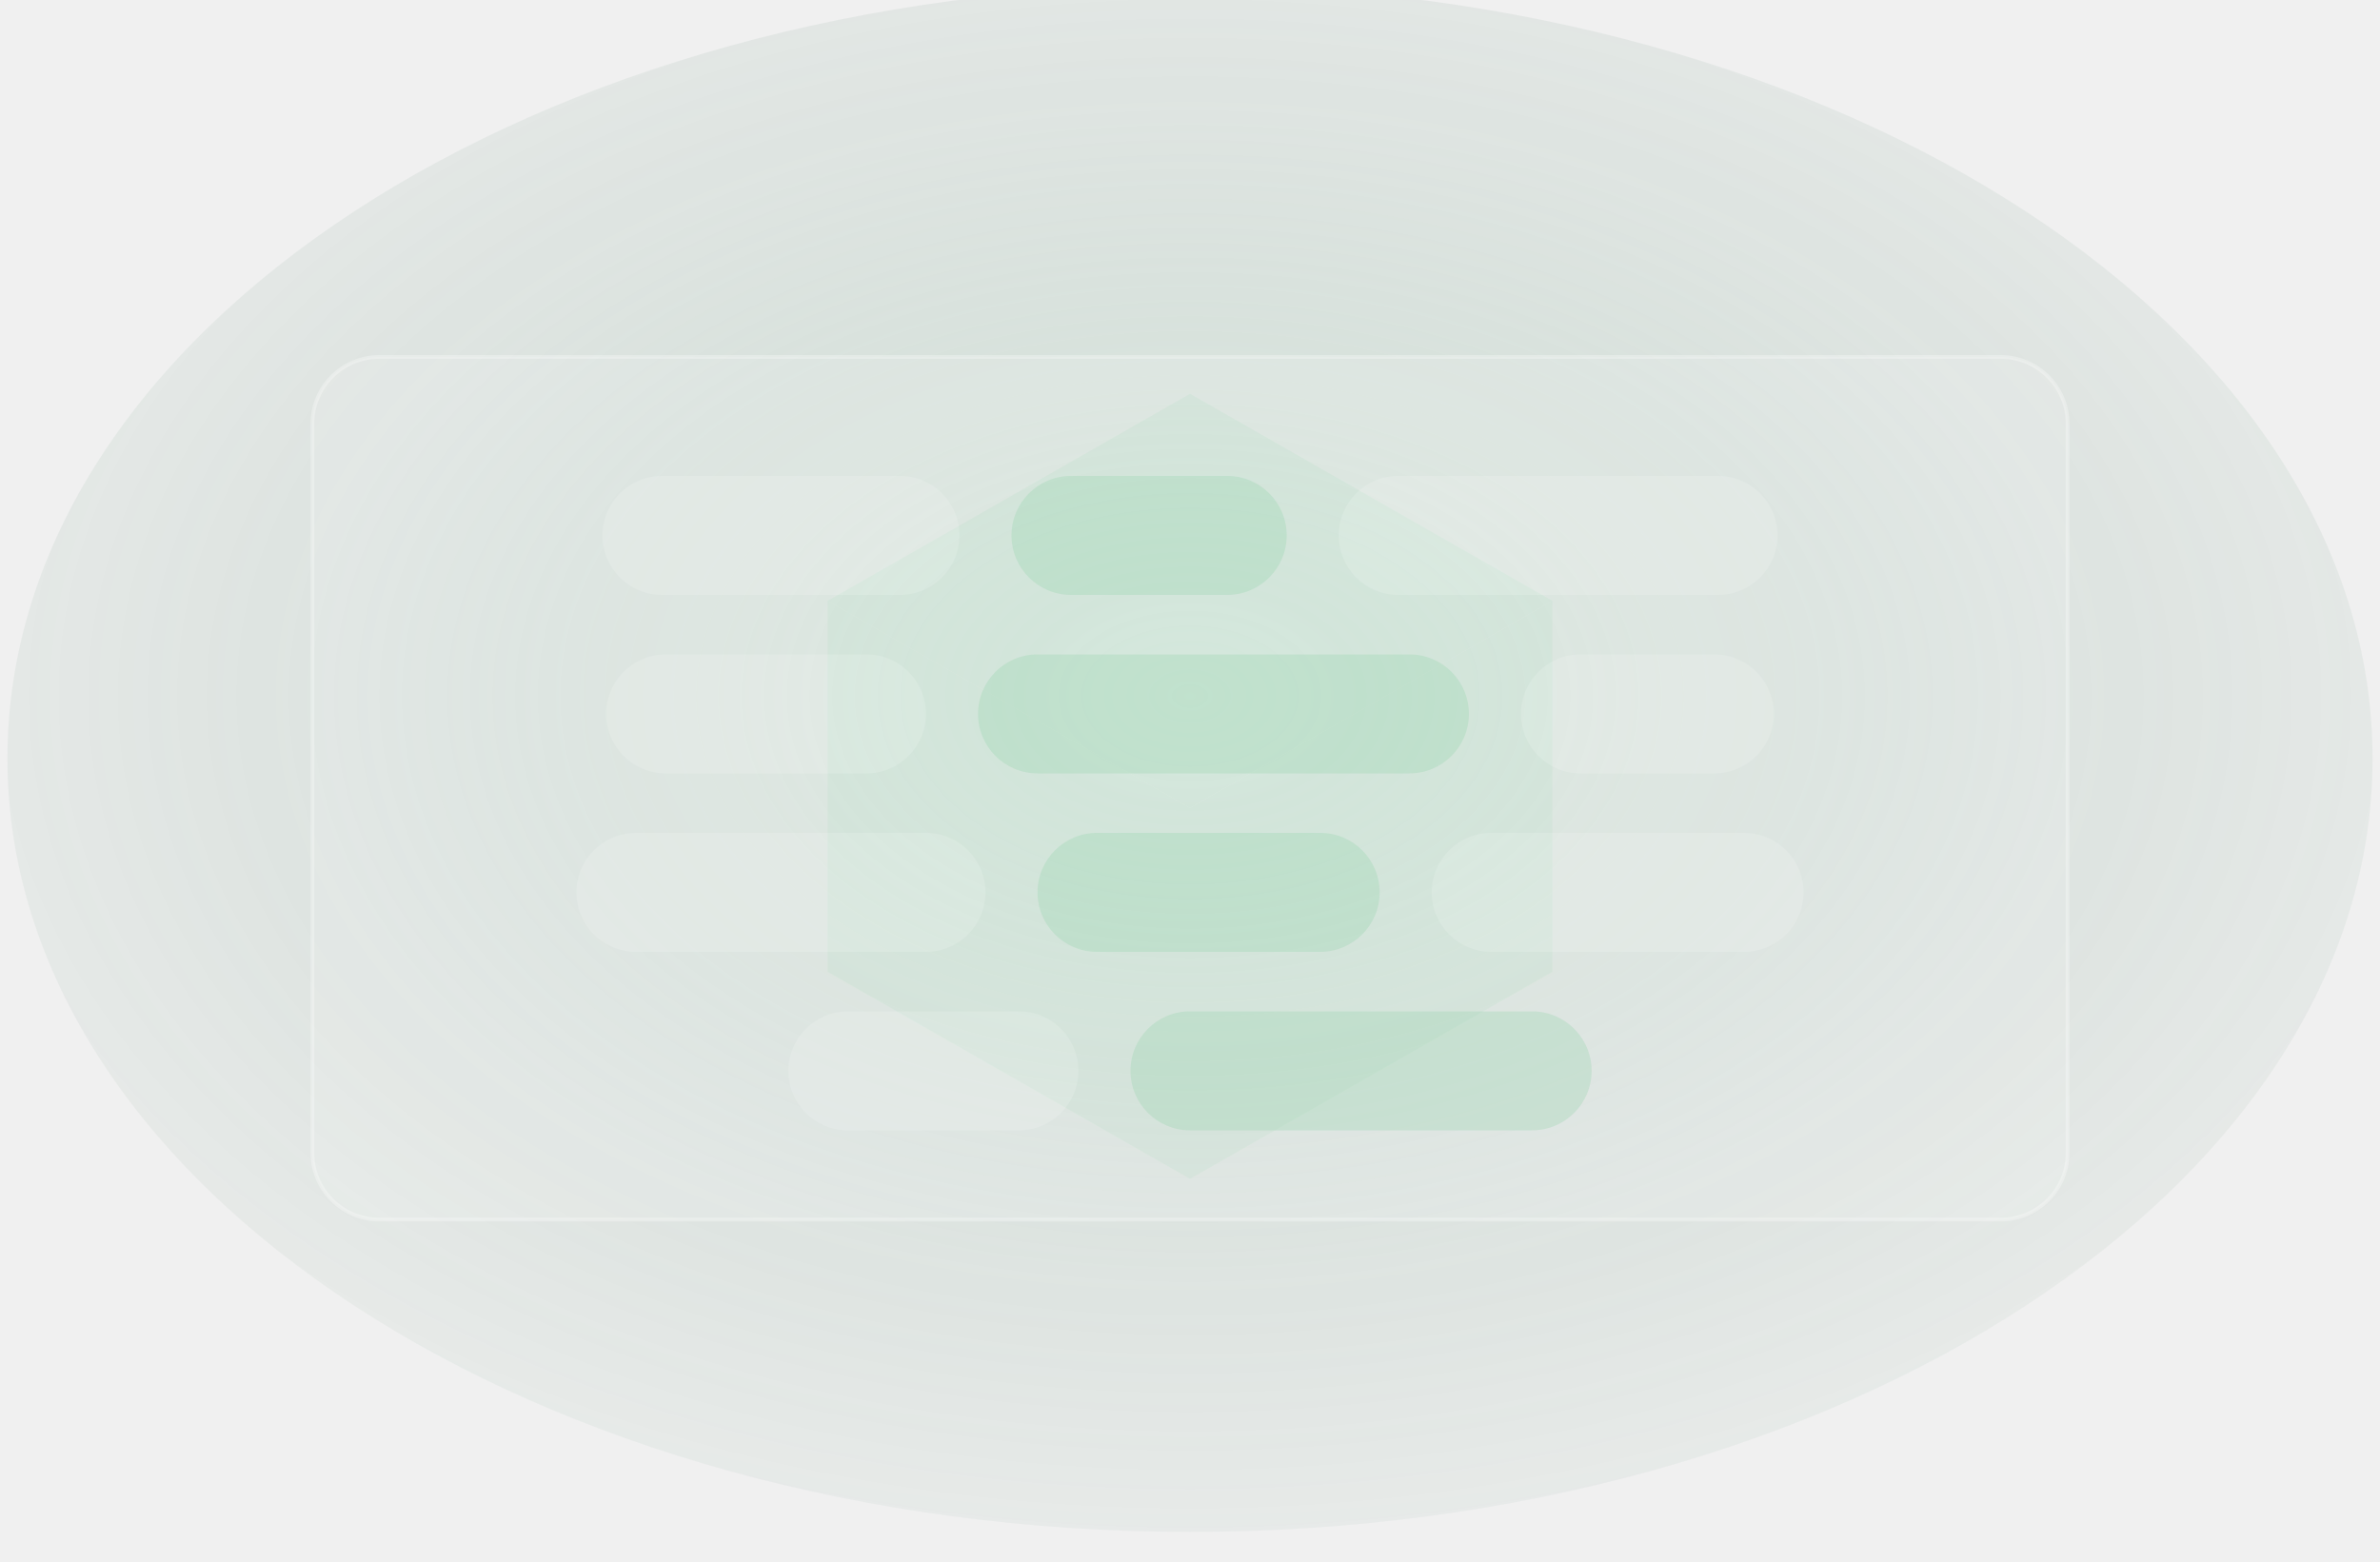
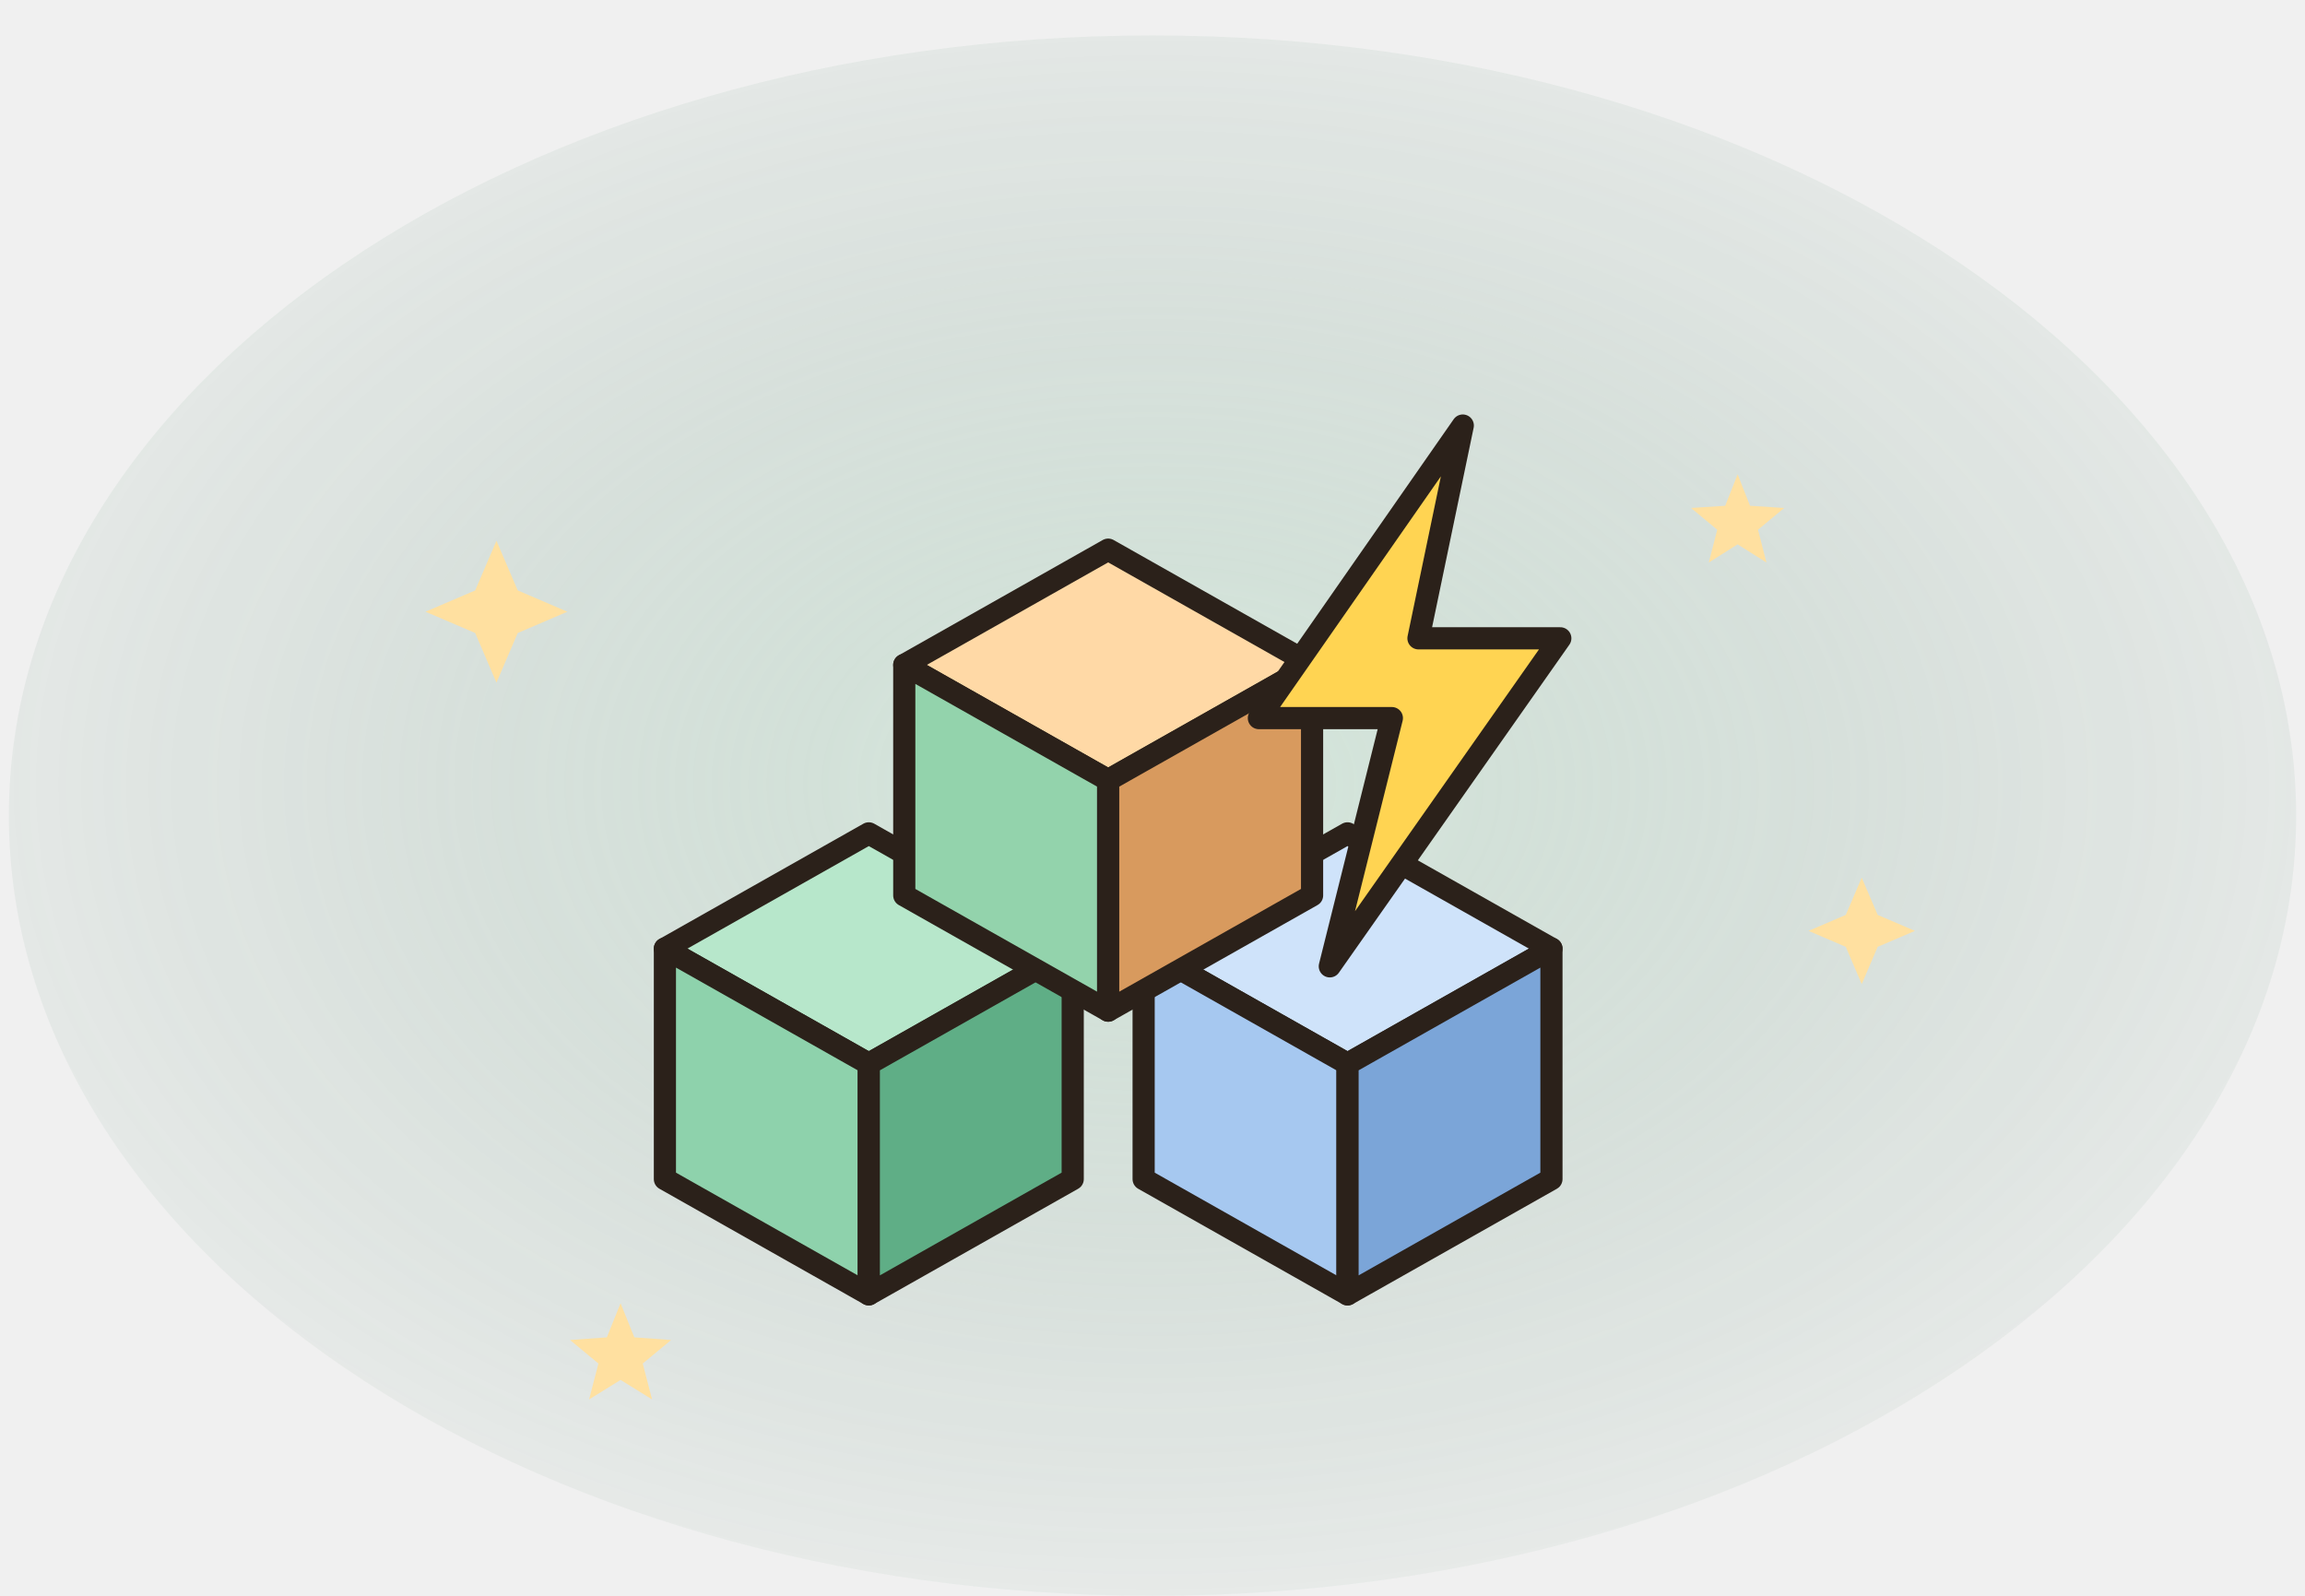
- <svg xmlns="http://www.w3.org/2000/svg" viewBox="0 0 640 420" width="640" height="420">
+ <svg xmlns="http://www.w3.org/2000/svg" viewBox="0 0 520 360" width="520" height="360">
  <defs>
-     <radialGradient id="g" cx="50%" cy="46%" r="70%">
-       <stop offset="0" stop-color="#93D3AC" stop-opacity="0.26" />
-       <stop offset="0.55" stop-color="#3F7A5B" stop-opacity="0.10" />
+     <radialGradient id="g" cx="50%" cy="48%" r="66%">
+       <stop offset="0" stop-color="#93D3AC" stop-opacity="0.30" />
+       <stop offset="0.55" stop-color="#3F7A5B" stop-opacity="0.12" />
      <stop offset="1" stop-color="#3F7A5B" stop-opacity="0" />
    </radialGradient>
  </defs>
-   <ellipse cx="320" cy="204" rx="318" ry="208" fill="url(#g)" />
-   <g transform="translate(320 208) scale(11.6) translate(-12 -12)" opacity="0.15">
-     <polygon points="12,3.2 20.4,8 12,12.8 3.6,8" fill="#93D3AC" />
-     <polygon points="3.6,8 12,12.8 12,21.4 3.6,16.6" fill="#93D3AC" />
-     <polygon points="20.4,8 12,12.8 12,21.4 20.4,16.6" fill="#93D3AC" />
-   </g>
-   <g transform="rotate(0 320 212)">
-     <rect x="84" y="96" width="472" height="232" rx="18" fill="#FFFFFF" fill-opacity="0.12" stroke="#FFFFFF" stroke-opacity="0.28" />
-     <rect x="162.0" y="128" width="96" height="32" rx="16.0" fill="#FFFFFF" fill-opacity="0.14" />
-     <rect x="272.0" y="128" width="74" height="32" rx="16.0" fill="#93D3AC" fill-opacity="0.3" />
-     <rect x="360.0" y="128" width="118" height="32" rx="16.0" fill="#FFFFFF" fill-opacity="0.14" />
-     <rect x="163.0" y="176" width="86" height="32" rx="16.0" fill="#FFFFFF" fill-opacity="0.14" />
-     <rect x="263.0" y="176" width="132" height="32" rx="16.0" fill="#93D3AC" fill-opacity="0.3" />
-     <rect x="409.0" y="176" width="68" height="32" rx="16.0" fill="#FFFFFF" fill-opacity="0.14" />
-     <rect x="155.0" y="224" width="110" height="32" rx="16.0" fill="#FFFFFF" fill-opacity="0.14" />
-     <rect x="279.0" y="224" width="92" height="32" rx="16.0" fill="#93D3AC" fill-opacity="0.3" />
-     <rect x="385.0" y="224" width="100" height="32" rx="16.0" fill="#FFFFFF" fill-opacity="0.14" />
-     <rect x="212.0" y="272" width="78" height="32" rx="16.0" fill="#FFFFFF" fill-opacity="0.14" />
-     <rect x="304.0" y="272" width="124" height="32" rx="16.0" fill="#93D3AC" fill-opacity="0.3" />
-   </g>
+   <ellipse cx="260" cy="184" rx="258" ry="176" fill="url(#g)" />
+   <path d="M150 214l46-26 46 26-46 26z" fill="#B7E7CB" stroke="#2B211A" stroke-width="5" stroke-linejoin="round" stroke-linecap="round" />
+   <path d="M150 214v52l46 26v-52z" fill="#8ED2AC" stroke="#2B211A" stroke-width="5" stroke-linejoin="round" stroke-linecap="round" />
+   <path d="M242 214v52l-46 26v-52z" fill="#5FAE86" stroke="#2B211A" stroke-width="5" stroke-linejoin="round" stroke-linecap="round" />
+   <path d="M258 214l46-26 46 26-46 26z" fill="#CFE3FA" stroke="#2B211A" stroke-width="5" stroke-linejoin="round" stroke-linecap="round" />
+   <path d="M258 214v52l46 26v-52z" fill="#A6C8F0" stroke="#2B211A" stroke-width="5" stroke-linejoin="round" stroke-linecap="round" />
+   <path d="M350 214v52l-46 26v-52z" fill="#7BA5D8" stroke="#2B211A" stroke-width="5" stroke-linejoin="round" stroke-linecap="round" />
+   <path d="M204 150l46-26 46 26-46 26z" fill="#FFD9A6" stroke="#2B211A" stroke-width="5" stroke-linejoin="round" stroke-linecap="round" />
+   <path d="M204 150v52l46 26v-52z" fill="#93D3AC" stroke="#2B211A" stroke-width="5" stroke-linejoin="round" stroke-linecap="round" />
+   <path d="M296 150v52l-46 26v-52z" fill="#D89A5E" stroke="#2B211A" stroke-width="5" stroke-linejoin="round" stroke-linecap="round" />
+   <path d="M330 96l-46 66h30l-14 56 52-74h-32z" fill="#FFD452" stroke="#2B211A" stroke-width="5" stroke-linejoin="round" stroke-linecap="round" />
+   <path d="M112 122L116.8 133.2L128 138L116.8 142.8L112 154L107.2 142.8L96 138L107.2 133.2Z" fill="#FFE0A0" />
+   <path d="M420 198L423.6 206.4L432 210L423.6 213.6L420 222L416.4 213.6L408 210L416.4 206.4Z" fill="#FFE0A0" />
+   <path d="M140.0 294.0L143.1 301.7L151.4 302.3L145.0 307.6L147.1 315.7L140.0 311.3L132.9 315.7L135.0 307.6L128.6 302.3L136.9 301.7Z" fill="#FFE0A0" />
+   <path d="M392.0 107.0L394.8 114.1L402.5 114.6L396.6 119.5L398.5 126.9L392.0 122.8L385.5 126.9L387.4 119.5L381.5 114.6L389.2 114.1Z" fill="#FFE0A0" />
</svg>
